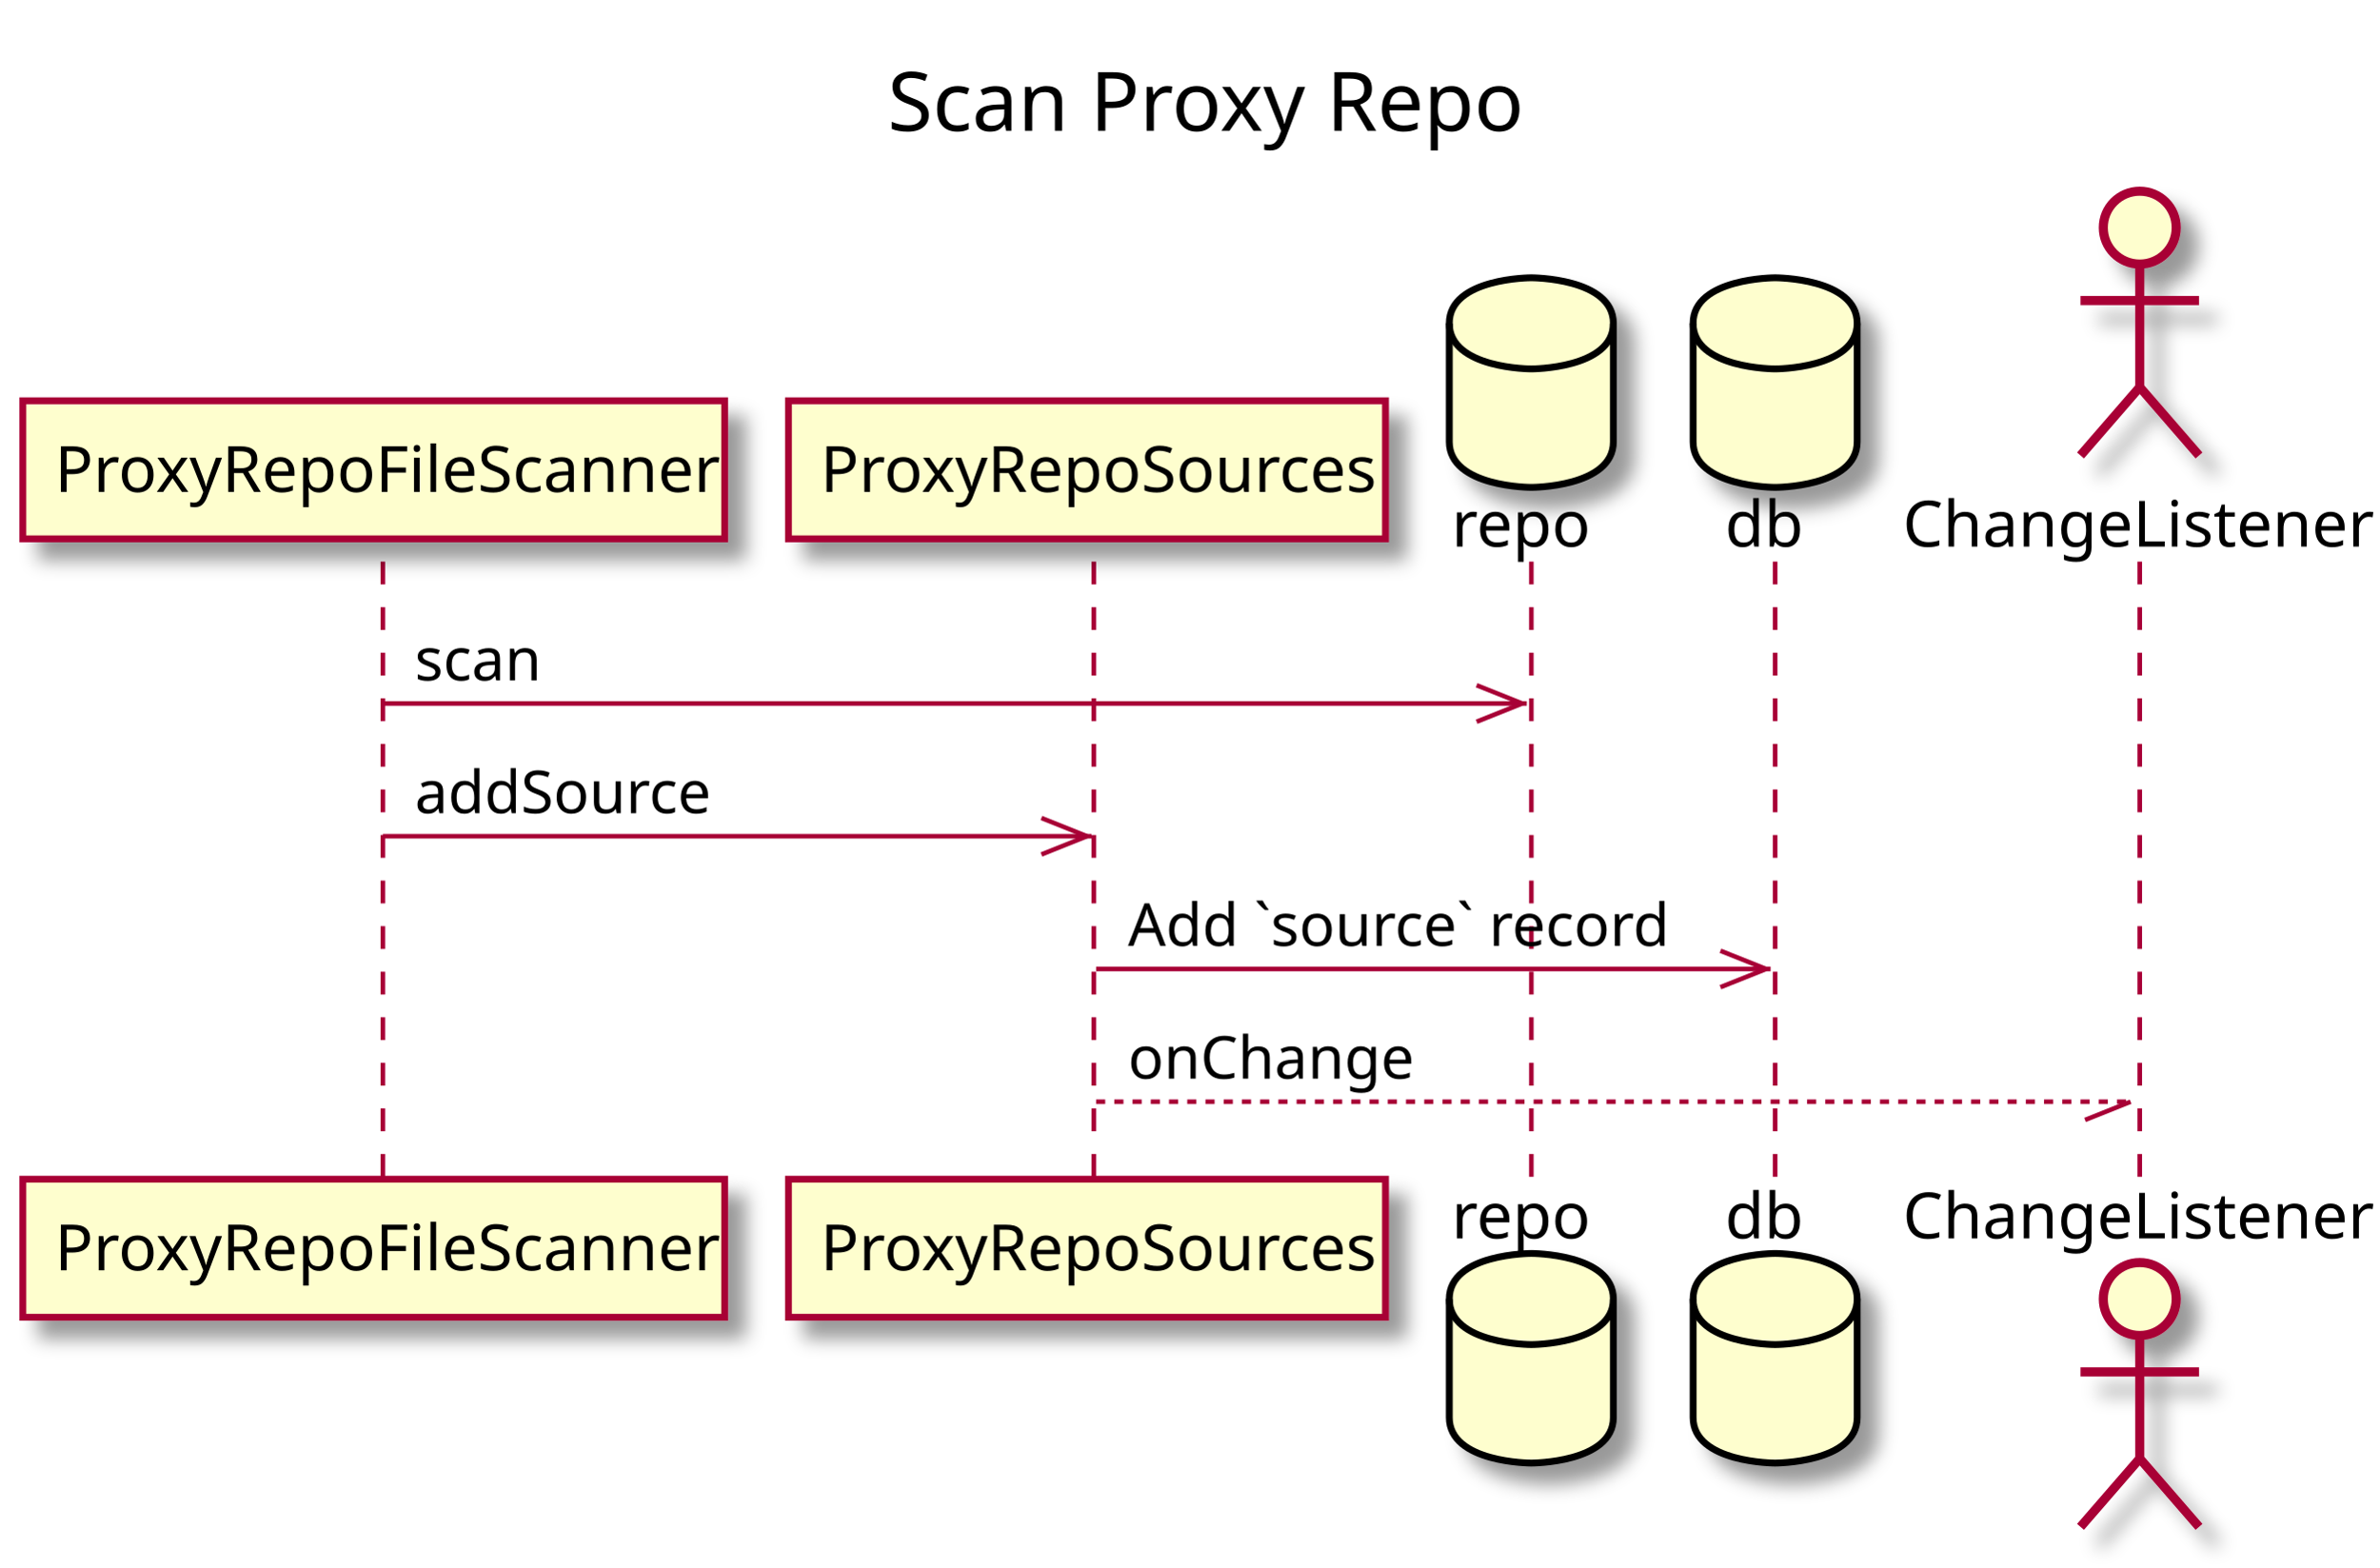
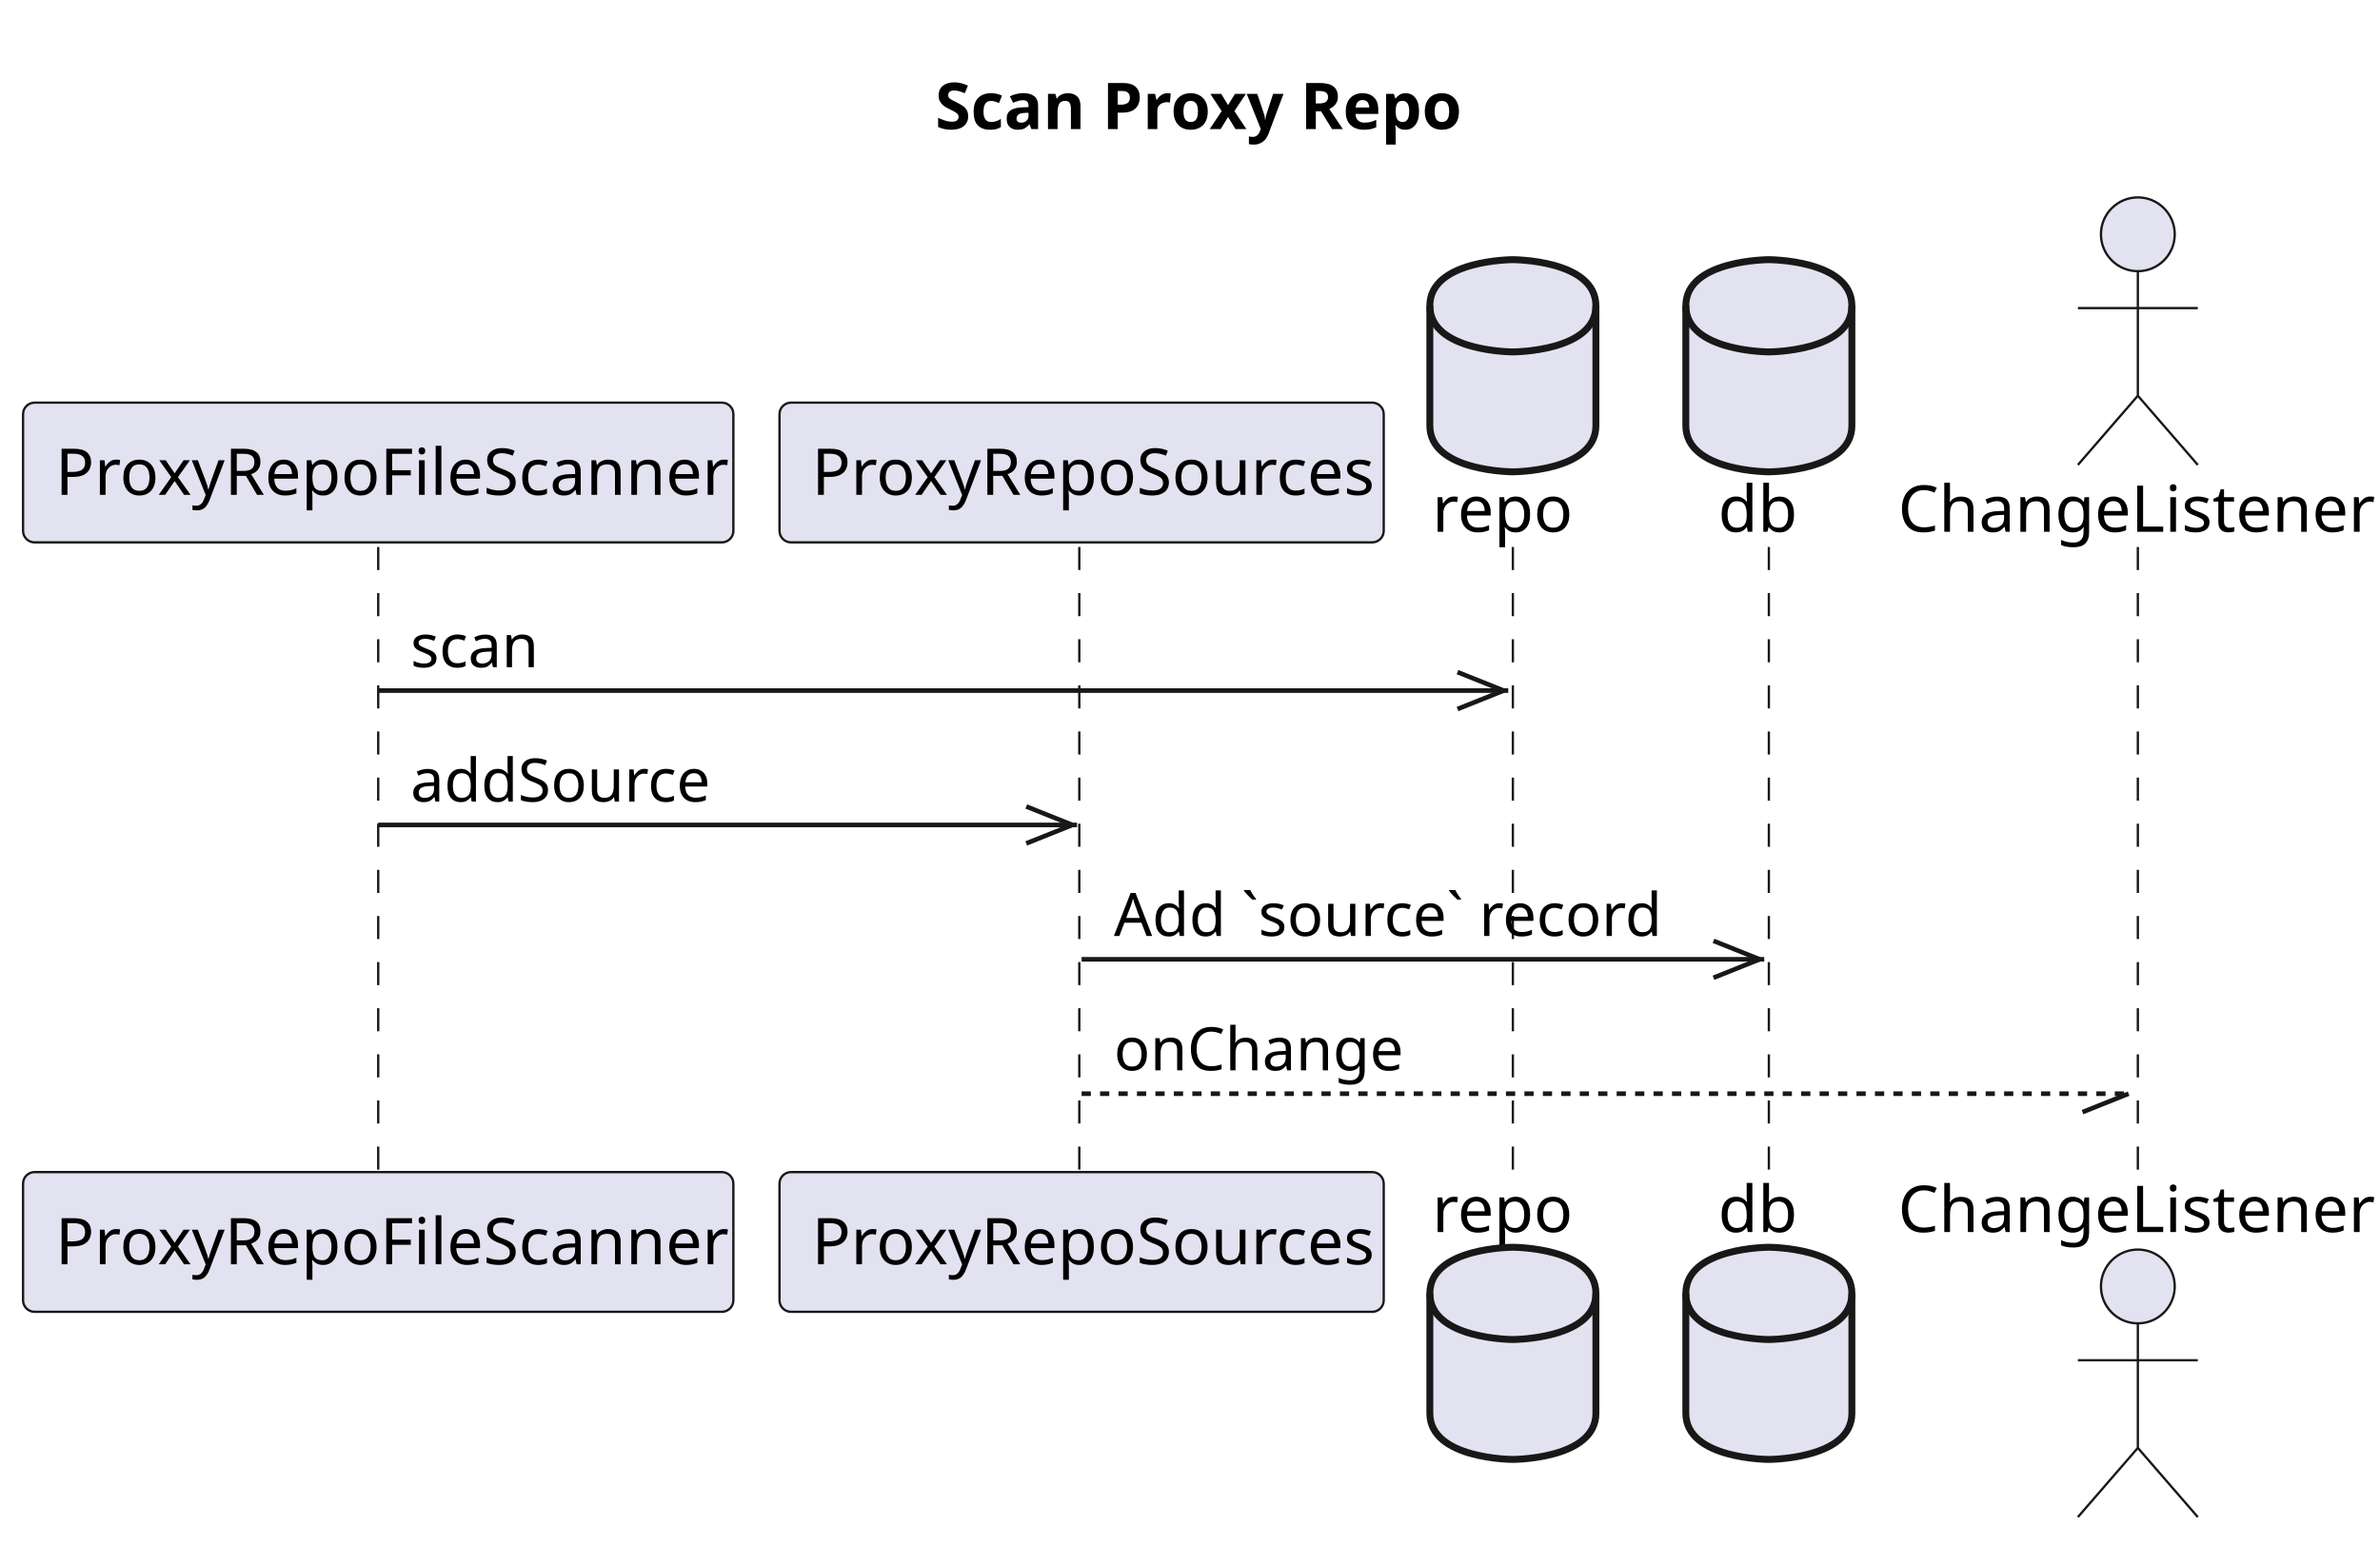
- <svg xmlns="http://www.w3.org/2000/svg" contentScriptType="application/ecmascript" contentStyleType="text/css" height="344px" preserveAspectRatio="none" style="width:522px;height:344px;" version="1.1" viewBox="0 0 522 344" width="522px" zoomAndPan="magnify">
-   <defs>
-     <filter height="300%" id="f4ufijvalrcjv" width="300%" x="-1" y="-1">
-       <feGaussianBlur result="blurOut" stdDeviation="2.0" />
-       <feColorMatrix in="blurOut" result="blurOut2" type="matrix" values="0 0 0 0 0 0 0 0 0 0 0 0 0 0 0 0 0 0 .4 0" />
-       <feOffset dx="4.0" dy="4.0" in="blurOut2" result="blurOut3" />
-       <feBlend in="SourceGraphic" in2="blurOut3" mode="normal" />
-     </filter>
-   </defs>
+ <svg xmlns="http://www.w3.org/2000/svg" contentStyleType="text/css" height="335px" preserveAspectRatio="none" style="width:516px;height:335px;background:#FFFFFF;" version="1.1" viewBox="0 0 516 335" width="516px" zoomAndPan="magnify">
+   <defs />
  <g>
-     <text fill="#000000" font-family="sans-serif" font-size="18" lengthAdjust="spacing" textLength="137" x="194.75" y="28.708">Scan Proxy Repo</text>
-     <line style="stroke:#A80036;stroke-width:1.0;stroke-dasharray:5.0,5.0;" x1="84" x2="84" y1="123.25" y2="259.781" />
-     <line style="stroke:#A80036;stroke-width:1.0;stroke-dasharray:5.0,5.0;" x1="240" x2="240" y1="123.25" y2="259.781" />
-     <line style="stroke:#A80036;stroke-width:1.0;stroke-dasharray:5.0,5.0;" x1="336" x2="336" y1="123.25" y2="259.781" />
-     <line style="stroke:#A80036;stroke-width:1.0;stroke-dasharray:5.0,5.0;" x1="389.5" x2="389.5" y1="123.25" y2="259.781" />
-     <line style="stroke:#A80036;stroke-width:1.0;stroke-dasharray:5.0,5.0;" x1="469.5" x2="469.5" y1="123.25" y2="259.781" />
-     <rect fill="#FEFECE" filter="url(#f4ufijvalrcjv)" height="30.297" style="stroke:#A80036;stroke-width:1.5;" width="154" x="5" y="87.953" />
-     <text fill="#000000" font-family="sans-serif" font-size="14" lengthAdjust="spacing" textLength="140" x="12" y="107.948">ProxyRepoFileScanner</text>
-     <rect fill="#FEFECE" filter="url(#f4ufijvalrcjv)" height="30.297" style="stroke:#A80036;stroke-width:1.5;" width="154" x="5" y="258.781" />
-     <text fill="#000000" font-family="sans-serif" font-size="14" lengthAdjust="spacing" textLength="140" x="12" y="278.776">ProxyRepoFileScanner</text>
-     <rect fill="#FEFECE" filter="url(#f4ufijvalrcjv)" height="30.297" style="stroke:#A80036;stroke-width:1.5;" width="131" x="173" y="87.953" />
-     <text fill="#000000" font-family="sans-serif" font-size="14" lengthAdjust="spacing" textLength="117" x="180" y="107.948">ProxyRepoSources</text>
-     <rect fill="#FEFECE" filter="url(#f4ufijvalrcjv)" height="30.297" style="stroke:#A80036;stroke-width:1.5;" width="131" x="173" y="258.781" />
-     <text fill="#000000" font-family="sans-serif" font-size="14" lengthAdjust="spacing" textLength="117" x="180" y="278.776">ProxyRepoSources</text>
-     <text fill="#000000" font-family="sans-serif" font-size="14" lengthAdjust="spacing" textLength="29" x="318.5" y="119.948">repo</text>
-     <path d="M318,70.953 C318,60.953 336,60.953 336,60.953 C336,60.953 354,60.953 354,70.953 L354,96.953 C354,106.953 336,106.953 336,106.953 C336,106.953 318,106.953 318,96.953 L318,70.953 " fill="#FEFECE" filter="url(#f4ufijvalrcjv)" style="stroke:#000000;stroke-width:1.5;" />
-     <path d="M318,70.953 C318,80.953 336,80.953 336,80.953 C336,80.953 354,80.953 354,70.953 " fill="none" style="stroke:#000000;stroke-width:1.5;" />
-     <text fill="#000000" font-family="sans-serif" font-size="14" lengthAdjust="spacing" textLength="29" x="318.5" y="271.776">repo</text>
-     <path d="M318,285.078 C318,275.078 336,275.078 336,275.078 C336,275.078 354,275.078 354,285.078 L354,311.078 C354,321.078 336,321.078 336,321.078 C336,321.078 318,321.078 318,311.078 L318,285.078 " fill="#FEFECE" filter="url(#f4ufijvalrcjv)" style="stroke:#000000;stroke-width:1.5;" />
-     <path d="M318,285.078 C318,295.078 336,295.078 336,295.078 C336,295.078 354,295.078 354,285.078 " fill="none" style="stroke:#000000;stroke-width:1.5;" />
-     <text fill="#000000" font-family="sans-serif" font-size="14" lengthAdjust="spacing" textLength="16" x="378.5" y="119.948">db</text>
-     <path d="M371.5,70.953 C371.5,60.953 389.5,60.953 389.5,60.953 C389.5,60.953 407.5,60.953 407.5,70.953 L407.5,96.953 C407.5,106.953 389.5,106.953 389.5,106.953 C389.5,106.953 371.5,106.953 371.5,96.953 L371.5,70.953 " fill="#FEFECE" filter="url(#f4ufijvalrcjv)" style="stroke:#000000;stroke-width:1.5;" />
-     <path d="M371.5,70.953 C371.5,80.953 389.5,80.953 389.5,80.953 C389.5,80.953 407.5,80.953 407.5,70.953 " fill="none" style="stroke:#000000;stroke-width:1.5;" />
-     <text fill="#000000" font-family="sans-serif" font-size="14" lengthAdjust="spacing" textLength="16" x="378.5" y="271.776">db</text>
-     <path d="M371.5,285.078 C371.5,275.078 389.5,275.078 389.5,275.078 C389.5,275.078 407.5,275.078 407.5,285.078 L407.5,311.078 C407.5,321.078 389.5,321.078 389.5,321.078 C389.5,321.078 371.5,321.078 371.5,311.078 L371.5,285.078 " fill="#FEFECE" filter="url(#f4ufijvalrcjv)" style="stroke:#000000;stroke-width:1.5;" />
-     <path d="M371.5,285.078 C371.5,295.078 389.5,295.078 389.5,295.078 C389.5,295.078 407.5,295.078 407.5,285.078 " fill="none" style="stroke:#000000;stroke-width:1.5;" />
-     <text fill="#000000" font-family="sans-serif" font-size="14" lengthAdjust="spacing" textLength="98" x="417.5" y="119.948">ChangeListener</text>
-     <ellipse cx="469.5" cy="49.953" fill="#FEFECE" filter="url(#f4ufijvalrcjv)" rx="8" ry="8" style="stroke:#A80036;stroke-width:2.0;" />
-     <path d="M469.5,57.953 L469.5,84.953 M456.5,65.953 L482.5,65.953 M469.5,84.953 L456.5,99.953 M469.5,84.953 L482.5,99.953 " fill="none" filter="url(#f4ufijvalrcjv)" style="stroke:#A80036;stroke-width:2.0;" />
-     <text fill="#000000" font-family="sans-serif" font-size="14" lengthAdjust="spacing" textLength="98" x="417.5" y="271.776">ChangeListener</text>
-     <ellipse cx="469.5" cy="285.078" fill="#FEFECE" filter="url(#f4ufijvalrcjv)" rx="8" ry="8" style="stroke:#A80036;stroke-width:2.0;" />
-     <path d="M469.5,293.078 L469.5,320.078 M456.5,301.078 L482.5,301.078 M469.5,320.078 L456.5,335.078 M469.5,320.078 L482.5,335.078 " fill="none" filter="url(#f4ufijvalrcjv)" style="stroke:#A80036;stroke-width:2.0;" />
-     <line style="stroke:#A80036;stroke-width:1.0;" x1="334" x2="324" y1="154.383" y2="150.383" />
-     <line style="stroke:#A80036;stroke-width:1.0;" x1="334" x2="324" y1="154.383" y2="158.383" />
-     <line style="stroke:#A80036;stroke-width:1.0;" x1="84" x2="335" y1="154.383" y2="154.383" />
-     <text fill="#000000" font-family="sans-serif" font-size="13" lengthAdjust="spacing" textLength="27" x="91" y="149.317">scan</text>
-     <line style="stroke:#A80036;stroke-width:1.0;" x1="238.5" x2="228.5" y1="183.516" y2="179.516" />
-     <line style="stroke:#A80036;stroke-width:1.0;" x1="238.5" x2="228.5" y1="183.516" y2="187.516" />
-     <line style="stroke:#A80036;stroke-width:1.0;" x1="84" x2="239.5" y1="183.516" y2="183.516" />
-     <text fill="#000000" font-family="sans-serif" font-size="13" lengthAdjust="spacing" textLength="64" x="91" y="178.45">addSource</text>
-     <line style="stroke:#A80036;stroke-width:1.0;" x1="387.5" x2="377.5" y1="212.648" y2="208.648" />
-     <line style="stroke:#A80036;stroke-width:1.0;" x1="387.5" x2="377.5" y1="212.648" y2="216.648" />
-     <line style="stroke:#A80036;stroke-width:1.0;" x1="240.5" x2="388.5" y1="212.648" y2="212.648" />
-     <text fill="#000000" font-family="sans-serif" font-size="13" lengthAdjust="spacing" textLength="125" x="247.5" y="207.583">Add `source` record</text>
-     <line style="stroke:#A80036;stroke-width:1.0;" x1="467.5" x2="457.5" y1="241.781" y2="245.781" />
-     <line style="stroke:#A80036;stroke-width:1.0;stroke-dasharray:2.0,2.0;" x1="240.5" x2="468.5" y1="241.781" y2="241.781" />
-     <text fill="#000000" font-family="sans-serif" font-size="13" lengthAdjust="spacing" textLength="61" x="247.5" y="236.715">onChange</text>
+     <text fill="#000000" font-family="sans-serif" font-size="14" font-weight="bold" lengthAdjust="spacing" textLength="114" x="202.75" y="27.995">Scan Proxy Repo</text>
+     <line style="stroke:#181818;stroke-width:0.5;stroke-dasharray:5.0,5.0;" x1="82" x2="82" y1="118.594" y2="255.125" />
+     <line style="stroke:#181818;stroke-width:0.5;stroke-dasharray:5.0,5.0;" x1="234" x2="234" y1="118.594" y2="255.125" />
+     <line style="stroke:#181818;stroke-width:0.5;stroke-dasharray:5.0,5.0;" x1="328" x2="328" y1="118.594" y2="255.125" />
+     <line style="stroke:#181818;stroke-width:0.5;stroke-dasharray:5.0,5.0;" x1="383.5" x2="383.5" y1="118.594" y2="255.125" />
+     <line style="stroke:#181818;stroke-width:0.5;stroke-dasharray:5.0,5.0;" x1="463.5" x2="463.5" y1="118.594" y2="255.125" />
+     <rect fill="#E2E2F0" height="30.297" rx="2.5" ry="2.5" style="stroke:#181818;stroke-width:0.5;" width="154" x="5" y="87.297" />
+     <text fill="#000000" font-family="sans-serif" font-size="14" lengthAdjust="spacing" textLength="140" x="12" y="107.292">ProxyRepoFileScanner</text>
+     <rect fill="#E2E2F0" height="30.297" rx="2.5" ry="2.5" style="stroke:#181818;stroke-width:0.5;" width="154" x="5" y="254.125" />
+     <text fill="#000000" font-family="sans-serif" font-size="14" lengthAdjust="spacing" textLength="140" x="12" y="274.12">ProxyRepoFileScanner</text>
+     <rect fill="#E2E2F0" height="30.297" rx="2.5" ry="2.5" style="stroke:#181818;stroke-width:0.5;" width="131" x="169" y="87.297" />
+     <text fill="#000000" font-family="sans-serif" font-size="14" lengthAdjust="spacing" textLength="117" x="176" y="107.292">ProxyRepoSources</text>
+     <rect fill="#E2E2F0" height="30.297" rx="2.5" ry="2.5" style="stroke:#181818;stroke-width:0.5;" width="131" x="169" y="254.125" />
+     <text fill="#000000" font-family="sans-serif" font-size="14" lengthAdjust="spacing" textLength="117" x="176" y="274.12">ProxyRepoSources</text>
+     <text fill="#000000" font-family="sans-serif" font-size="14" lengthAdjust="spacing" textLength="29" x="310.5" y="115.292">repo</text>
+     <path d="M310,66.297 C310,56.297 328,56.297 328,56.297 C328,56.297 346,56.297 346,66.297 L346,92.297 C346,102.297 328,102.297 328,102.297 C328,102.297 310,102.297 310,92.297 L310,66.297 " fill="#E2E2F0" style="stroke:#181818;stroke-width:1.5;" />
+     <path d="M310,66.297 C310,76.297 328,76.297 328,76.297 C328,76.297 346,76.297 346,66.297 " fill="none" style="stroke:#181818;stroke-width:1.5;" />
+     <text fill="#000000" font-family="sans-serif" font-size="14" lengthAdjust="spacing" textLength="29" x="310.5" y="267.12">repo</text>
+     <path d="M310,280.422 C310,270.422 328,270.422 328,270.422 C328,270.422 346,270.422 346,280.422 L346,306.422 C346,316.422 328,316.422 328,316.422 C328,316.422 310,316.422 310,306.422 L310,280.422 " fill="#E2E2F0" style="stroke:#181818;stroke-width:1.5;" />
+     <path d="M310,280.422 C310,290.422 328,290.422 328,290.422 C328,290.422 346,290.422 346,280.422 " fill="none" style="stroke:#181818;stroke-width:1.5;" />
+     <text fill="#000000" font-family="sans-serif" font-size="14" lengthAdjust="spacing" textLength="16" x="372.5" y="115.292">db</text>
+     <path d="M365.5,66.297 C365.5,56.297 383.5,56.297 383.5,56.297 C383.5,56.297 401.5,56.297 401.5,66.297 L401.5,92.297 C401.5,102.297 383.5,102.297 383.5,102.297 C383.5,102.297 365.5,102.297 365.5,92.297 L365.5,66.297 " fill="#E2E2F0" style="stroke:#181818;stroke-width:1.5;" />
+     <path d="M365.5,66.297 C365.5,76.297 383.5,76.297 383.5,76.297 C383.5,76.297 401.5,76.297 401.5,66.297 " fill="none" style="stroke:#181818;stroke-width:1.5;" />
+     <text fill="#000000" font-family="sans-serif" font-size="14" lengthAdjust="spacing" textLength="16" x="372.5" y="267.12">db</text>
+     <path d="M365.5,280.422 C365.5,270.422 383.5,270.422 383.5,270.422 C383.5,270.422 401.5,270.422 401.5,280.422 L401.5,306.422 C401.5,316.422 383.5,316.422 383.5,316.422 C383.5,316.422 365.5,316.422 365.5,306.422 L365.5,280.422 " fill="#E2E2F0" style="stroke:#181818;stroke-width:1.5;" />
+     <path d="M365.5,280.422 C365.5,290.422 383.5,290.422 383.5,290.422 C383.5,290.422 401.5,290.422 401.5,280.422 " fill="none" style="stroke:#181818;stroke-width:1.5;" />
+     <text fill="#000000" font-family="sans-serif" font-size="14" lengthAdjust="spacing" textLength="98" x="411.5" y="115.292">ChangeListener</text>
+     <ellipse cx="463.5" cy="50.797" fill="#E2E2F0" rx="8" ry="8" style="stroke:#181818;stroke-width:0.5;" />
+     <path d="M463.5,58.797 L463.5,85.797 M450.5,66.797 L476.5,66.797 M463.5,85.797 L450.5,100.797 M463.5,85.797 L476.5,100.797 " fill="none" style="stroke:#181818;stroke-width:0.5;" />
+     <text fill="#000000" font-family="sans-serif" font-size="14" lengthAdjust="spacing" textLength="98" x="411.5" y="267.12">ChangeListener</text>
+     <ellipse cx="463.5" cy="278.922" fill="#E2E2F0" rx="8" ry="8" style="stroke:#181818;stroke-width:0.5;" />
+     <path d="M463.5,286.922 L463.5,313.922 M450.5,294.922 L476.5,294.922 M463.5,313.922 L450.5,328.922 M463.5,313.922 L476.5,328.922 " fill="none" style="stroke:#181818;stroke-width:0.5;" />
+     <line style="stroke:#181818;stroke-width:1.0;" x1="326" x2="316" y1="149.727" y2="145.727" />
+     <line style="stroke:#181818;stroke-width:1.0;" x1="326" x2="316" y1="149.727" y2="153.727" />
+     <line style="stroke:#181818;stroke-width:1.0;" x1="82" x2="327" y1="149.727" y2="149.727" />
+     <text fill="#000000" font-family="sans-serif" font-size="13" lengthAdjust="spacing" textLength="27" x="89" y="144.661">scan</text>
+     <line style="stroke:#181818;stroke-width:1.0;" x1="232.5" x2="222.5" y1="178.859" y2="174.859" />
+     <line style="stroke:#181818;stroke-width:1.0;" x1="232.5" x2="222.5" y1="178.859" y2="182.859" />
+     <line style="stroke:#181818;stroke-width:1.0;" x1="82" x2="233.5" y1="178.859" y2="178.859" />
+     <text fill="#000000" font-family="sans-serif" font-size="13" lengthAdjust="spacing" textLength="64" x="89" y="173.793">addSource</text>
+     <line style="stroke:#181818;stroke-width:1.0;" x1="381.5" x2="371.5" y1="207.992" y2="203.992" />
+     <line style="stroke:#181818;stroke-width:1.0;" x1="381.5" x2="371.5" y1="207.992" y2="211.992" />
+     <line style="stroke:#181818;stroke-width:1.0;" x1="234.5" x2="382.5" y1="207.992" y2="207.992" />
+     <text fill="#000000" font-family="sans-serif" font-size="13" lengthAdjust="spacing" textLength="125" x="241.5" y="202.926">Add `source` record</text>
+     <line style="stroke:#181818;stroke-width:1.0;" x1="461.5" x2="451.5" y1="237.125" y2="241.125" />
+     <line style="stroke:#181818;stroke-width:1.0;stroke-dasharray:2.0,2.0;" x1="234.5" x2="462.5" y1="237.125" y2="237.125" />
+     <text fill="#000000" font-family="sans-serif" font-size="13" lengthAdjust="spacing" textLength="61" x="241.5" y="232.059">onChange</text>
  </g>
</svg>
